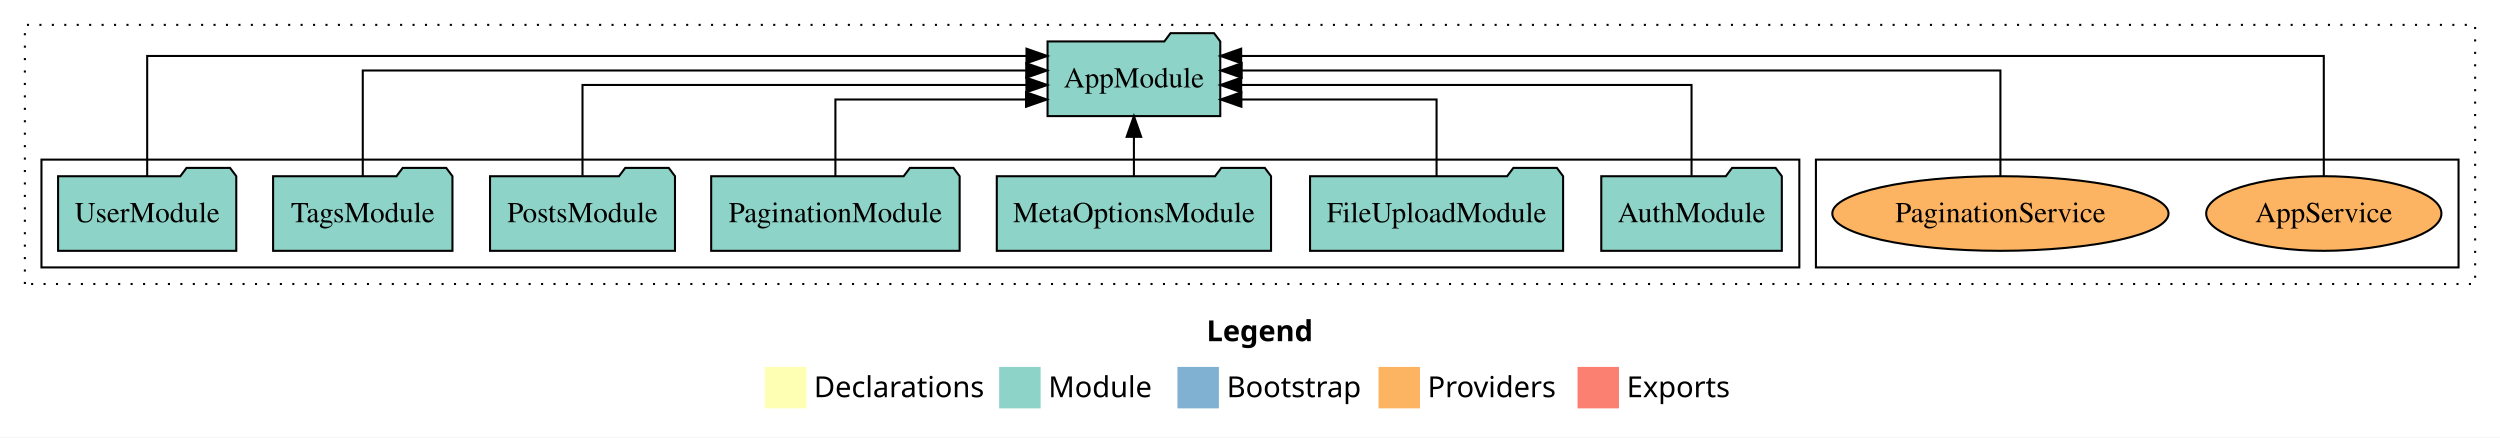
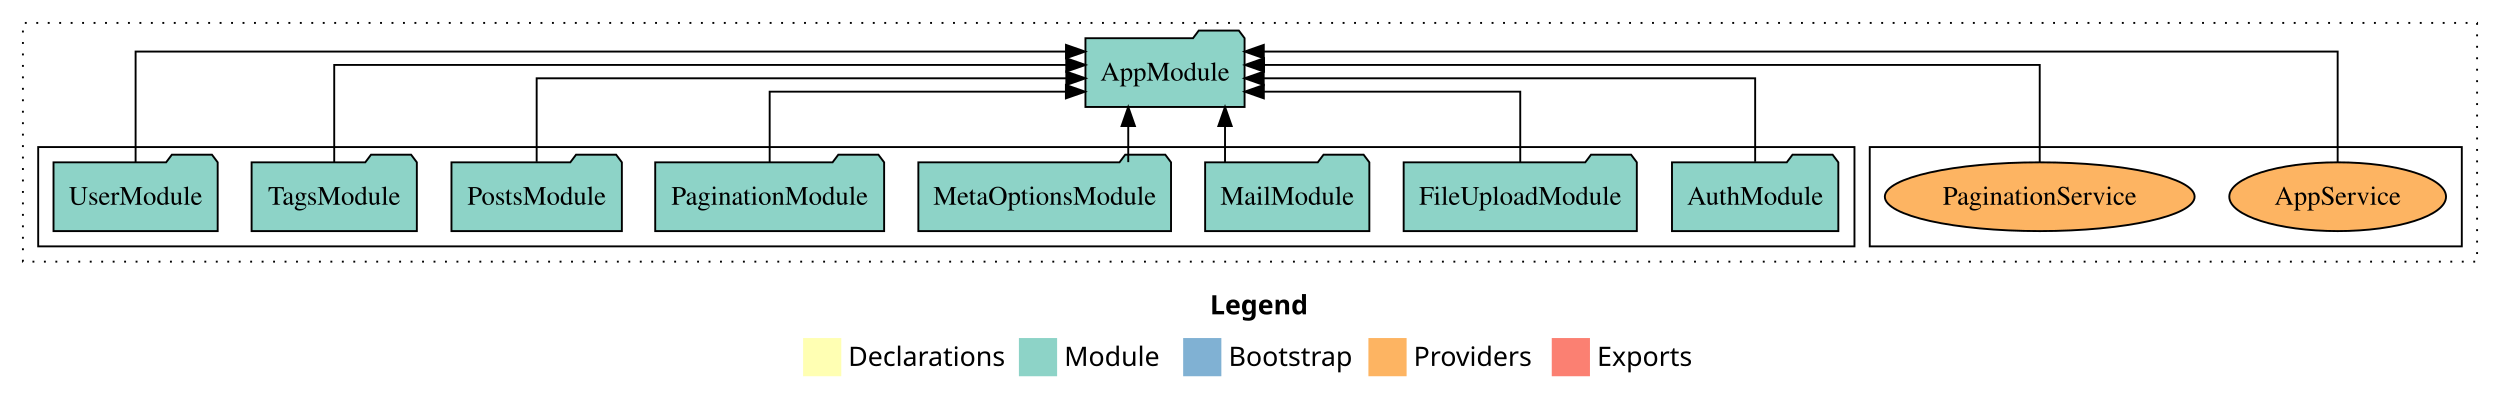
- <svg xmlns="http://www.w3.org/2000/svg" width="1206pt" height="211pt" viewBox="0.00 0.00 1206.00 211.00">
+ <svg xmlns="http://www.w3.org/2000/svg" width="1309pt" height="211pt" viewBox="0.00 0.00 1309.00 211.00">
  <g id="graph0" class="graph" transform="scale(1 1) rotate(0) translate(4 207)">
-     <polygon fill="white" stroke="transparent" points="-4,4 -4,-207 1202,-207 1202,4 -4,4" />
-     <text text-anchor="start" x="578.01" y="-42.4" font-family="Times-12" font-weight="bold" font-size="14.00">Legend</text>
-     <polygon fill="#ffffb3" stroke="transparent" points="365,-10 365,-30 385,-30 385,-10 365,-10" />
-     <text text-anchor="start" x="388.63" y="-15.4" font-family="Times-12" font-size="14.00">  Declarations</text>
-     <polygon fill="#8dd3c7" stroke="transparent" points="478,-10 478,-30 498,-30 498,-10 478,-10" />
-     <text text-anchor="start" x="501.73" y="-15.4" font-family="Times-12" font-size="14.00">  Module</text>
-     <polygon fill="#80b1d3" stroke="transparent" points="564,-10 564,-30 584,-30 584,-10 564,-10" />
-     <text text-anchor="start" x="587.78" y="-15.4" font-family="Times-12" font-size="14.00">  Bootstrap</text>
-     <polygon fill="#fdb462" stroke="transparent" points="661,-10 661,-30 681,-30 681,-10 661,-10" />
-     <text text-anchor="start" x="684.67" y="-15.4" font-family="Times-12" font-size="14.00">  Providers</text>
-     <polygon fill="#fb8072" stroke="transparent" points="757,-10 757,-30 777,-30 777,-10 757,-10" />
-     <text text-anchor="start" x="780.73" y="-15.4" font-family="Times-12" font-size="14.00">  Exports</text>
+     <polygon fill="white" stroke="transparent" points="-4,4 -4,-207 1305,-207 1305,4 -4,4" />
+     <text text-anchor="start" x="629.51" y="-42.4" font-family="Times-12" font-weight="bold" font-size="14.00">Legend</text>
+     <polygon fill="#ffffb3" stroke="transparent" points="416.5,-10 416.5,-30 436.5,-30 436.5,-10 416.5,-10" />
+     <text text-anchor="start" x="440.13" y="-15.4" font-family="Times-12" font-size="14.00">  Declarations</text>
+     <polygon fill="#8dd3c7" stroke="transparent" points="529.5,-10 529.5,-30 549.5,-30 549.5,-10 529.5,-10" />
+     <text text-anchor="start" x="553.23" y="-15.4" font-family="Times-12" font-size="14.00">  Module</text>
+     <polygon fill="#80b1d3" stroke="transparent" points="615.5,-10 615.5,-30 635.5,-30 635.5,-10 615.5,-10" />
+     <text text-anchor="start" x="639.28" y="-15.4" font-family="Times-12" font-size="14.00">  Bootstrap</text>
+     <polygon fill="#fdb462" stroke="transparent" points="712.5,-10 712.5,-30 732.5,-30 732.5,-10 712.5,-10" />
+     <text text-anchor="start" x="736.17" y="-15.4" font-family="Times-12" font-size="14.00">  Providers</text>
+     <polygon fill="#fb8072" stroke="transparent" points="808.5,-10 808.5,-30 828.5,-30 828.5,-10 808.5,-10" />
+     <text text-anchor="start" x="832.23" y="-15.4" font-family="Times-12" font-size="14.00">  Exports</text>
    <g id="clust1" class="cluster">
-       <polygon fill="none" stroke="black" stroke-dasharray="1,5" points="8,-70 8,-195 1190,-195 1190,-70 8,-70" />
+       <polygon fill="none" stroke="black" stroke-dasharray="1,5" points="8,-70 8,-195 1293,-195 1293,-70 8,-70" />
    </g>
    <g id="clust6" class="cluster">
-       <polygon fill="none" stroke="black" points="872,-78 872,-130 1182,-130 1182,-78 872,-78" />
+       <polygon fill="none" stroke="black" points="975,-78 975,-130 1285,-130 1285,-78 975,-78" />
    </g>
    <g id="clust3" class="cluster">
-       <polygon fill="none" stroke="black" points="16,-78 16,-130 864,-130 864,-78 16,-78" />
+       <polygon fill="none" stroke="black" points="16,-78 16,-130 967,-130 967,-78 16,-78" />
    </g>
    <g id="node1" class="node">
-       <polygon fill="#8dd3c7" stroke="black" points="855.55,-122 852.55,-126 831.55,-126 828.55,-122 768.45,-122 768.45,-86 855.55,-86 855.55,-122" />
-       <text text-anchor="middle" x="812" y="-99.8" font-family="Times,serif" font-size="14.00">AuthModule</text>
+       <polygon fill="#8dd3c7" stroke="black" points="958.55,-122 955.55,-126 934.55,-126 931.55,-122 871.45,-122 871.45,-86 958.55,-86 958.55,-122" />
+       <text text-anchor="middle" x="915" y="-99.8" font-family="Times,serif" font-size="14.00">AuthModule</text>
    </g>
-     <g id="node8" class="node">
-       <polygon fill="#8dd3c7" stroke="black" points="584.66,-187 581.66,-191 560.66,-191 557.66,-187 501.34,-187 501.34,-151 584.66,-151 584.66,-187" />
-       <text text-anchor="middle" x="543" y="-164.8" font-family="Times,serif" font-size="14.00">AppModule</text>
+     <g id="node9" class="node">
+       <polygon fill="#8dd3c7" stroke="black" points="647.66,-187 644.66,-191 623.66,-191 620.66,-187 564.34,-187 564.34,-151 647.66,-151 647.66,-187" />
+       <text text-anchor="middle" x="606" y="-164.8" font-family="Times,serif" font-size="14.00">AppModule</text>
    </g>
    <g id="edge1" class="edge">
-       <path fill="none" stroke="black" d="M812,-122.27C812,-140.56 812,-166 812,-166 812,-166 594.74,-166 594.74,-166" />
-       <polygon fill="black" stroke="black" points="594.74,-162.5 584.74,-166 594.74,-169.5 594.74,-162.5" />
+       <path fill="none" stroke="black" d="M915,-122.27C915,-140.56 915,-166 915,-166 915,-166 657.67,-166 657.67,-166" />
+       <polygon fill="black" stroke="black" points="657.67,-162.5 647.67,-166 657.67,-169.5 657.67,-162.5" />
    </g>
    <g id="node2" class="node">
-       <polygon fill="#8dd3c7" stroke="black" points="750.04,-122 747.04,-126 726.04,-126 723.04,-122 627.96,-122 627.96,-86 750.04,-86 750.04,-122" />
-       <text text-anchor="middle" x="689" y="-99.8" font-family="Times,serif" font-size="14.00">FileUploadModule</text>
+       <polygon fill="#8dd3c7" stroke="black" points="853.04,-122 850.04,-126 829.04,-126 826.04,-122 730.96,-122 730.96,-86 853.04,-86 853.04,-122" />
+       <text text-anchor="middle" x="792" y="-99.8" font-family="Times,serif" font-size="14.00">FileUploadModule</text>
    </g>
    <g id="edge2" class="edge">
-       <path fill="none" stroke="black" d="M689,-122.01C689,-138.05 689,-159 689,-159 689,-159 594.84,-159 594.84,-159" />
-       <polygon fill="black" stroke="black" points="594.84,-155.5 584.84,-159 594.84,-162.5 594.84,-155.5" />
+       <path fill="none" stroke="black" d="M792,-122.01C792,-138.05 792,-159 792,-159 792,-159 657.74,-159 657.74,-159" />
+       <polygon fill="black" stroke="black" points="657.74,-155.5 647.74,-159 657.74,-162.5 657.74,-155.5" />
    </g>
    <g id="node3" class="node">
+       <polygon fill="#8dd3c7" stroke="black" points="712.99,-122 709.99,-126 688.99,-126 685.99,-122 627.01,-122 627.01,-86 712.99,-86 712.99,-122" />
+       <text text-anchor="middle" x="670" y="-99.8" font-family="Times,serif" font-size="14.00">MailModule</text>
+     </g>
+     <g id="edge3" class="edge">
+       <path fill="none" stroke="black" d="M637.42,-122.11C637.42,-122.11 637.42,-140.99 637.42,-140.99" />
+       <polygon fill="black" stroke="black" points="633.92,-140.99 637.42,-150.99 640.92,-140.99 633.92,-140.99" />
+     </g>
+     <g id="node4" class="node">
      <polygon fill="#8dd3c7" stroke="black" points="609.15,-122 606.15,-126 585.15,-126 582.15,-122 476.85,-122 476.85,-86 609.15,-86 609.15,-122" />
      <text text-anchor="middle" x="543" y="-99.8" font-family="Times,serif" font-size="14.00">MetaOptionsModule</text>
    </g>
-     <g id="edge3" class="edge">
-       <path fill="none" stroke="black" d="M543,-122.11C543,-122.11 543,-140.99 543,-140.99" />
-       <polygon fill="black" stroke="black" points="539.5,-140.99 543,-150.99 546.5,-140.99 539.5,-140.99" />
+     <g id="edge4" class="edge">
+       <path fill="none" stroke="black" d="M586.75,-122.11C586.75,-122.11 586.75,-140.99 586.75,-140.99" />
+       <polygon fill="black" stroke="black" points="583.25,-140.99 586.75,-150.99 590.25,-140.99 583.25,-140.99" />
    </g>
-     <g id="node4" class="node">
+     <g id="node5" class="node">
      <polygon fill="#8dd3c7" stroke="black" points="458.93,-122 455.93,-126 434.93,-126 431.93,-122 339.07,-122 339.07,-86 458.93,-86 458.93,-122" />
      <text text-anchor="middle" x="399" y="-99.8" font-family="Times,serif" font-size="14.00">PaginationModule</text>
    </g>
-     <g id="edge4" class="edge">
-       <path fill="none" stroke="black" d="M399,-122.01C399,-138.05 399,-159 399,-159 399,-159 490.96,-159 490.96,-159" />
-       <polygon fill="black" stroke="black" points="490.96,-162.5 500.96,-159 490.96,-155.5 490.96,-162.5" />
+     <g id="edge5" class="edge">
+       <path fill="none" stroke="black" d="M399,-122.01C399,-138.05 399,-159 399,-159 399,-159 554.11,-159 554.11,-159" />
+       <polygon fill="black" stroke="black" points="554.11,-162.5 564.11,-159 554.11,-155.5 554.11,-162.5" />
    </g>
-     <g id="node5" class="node">
+     <g id="node6" class="node">
      <polygon fill="#8dd3c7" stroke="black" points="321.61,-122 318.61,-126 297.61,-126 294.61,-122 232.39,-122 232.39,-86 321.61,-86 321.61,-122" />
      <text text-anchor="middle" x="277" y="-99.8" font-family="Times,serif" font-size="14.00">PostsModule</text>
    </g>
-     <g id="edge5" class="edge">
-       <path fill="none" stroke="black" d="M277,-122.27C277,-140.56 277,-166 277,-166 277,-166 491.14,-166 491.14,-166" />
-       <polygon fill="black" stroke="black" points="491.14,-169.5 501.14,-166 491.14,-162.5 491.14,-169.5" />
+     <g id="edge6" class="edge">
+       <path fill="none" stroke="black" d="M277,-122.27C277,-140.56 277,-166 277,-166 277,-166 554.33,-166 554.33,-166" />
+       <polygon fill="black" stroke="black" points="554.33,-169.5 564.33,-166 554.33,-162.5 554.33,-169.5" />
    </g>
-     <g id="node6" class="node">
+     <g id="node7" class="node">
      <polygon fill="#8dd3c7" stroke="black" points="214.26,-122 211.26,-126 190.26,-126 187.26,-122 127.74,-122 127.74,-86 214.26,-86 214.26,-122" />
      <text text-anchor="middle" x="171" y="-99.8" font-family="Times,serif" font-size="14.00">TagsModule</text>
    </g>
-     <g id="edge6" class="edge">
-       <path fill="none" stroke="black" d="M171,-122.13C171,-142.57 171,-173 171,-173 171,-173 491.05,-173 491.05,-173" />
-       <polygon fill="black" stroke="black" points="491.05,-176.5 501.05,-173 491.05,-169.5 491.05,-176.5" />
+     <g id="edge7" class="edge">
+       <path fill="none" stroke="black" d="M171,-122.13C171,-142.57 171,-173 171,-173 171,-173 554.29,-173 554.29,-173" />
+       <polygon fill="black" stroke="black" points="554.29,-176.5 564.29,-173 554.29,-169.5 554.29,-176.5" />
    </g>
-     <g id="node7" class="node">
+     <g id="node8" class="node">
      <polygon fill="#8dd3c7" stroke="black" points="109.98,-122 106.98,-126 85.98,-126 82.98,-122 24.02,-122 24.02,-86 109.98,-86 109.98,-122" />
      <text text-anchor="middle" x="67" y="-99.8" font-family="Times,serif" font-size="14.00">UserModule</text>
    </g>
-     <g id="edge7" class="edge">
-       <path fill="none" stroke="black" d="M67,-122.01C67,-144.49 67,-180 67,-180 67,-180 491.18,-180 491.18,-180" />
-       <polygon fill="black" stroke="black" points="491.18,-183.5 501.18,-180 491.18,-176.5 491.18,-183.5" />
-     </g>
-     <g id="node9" class="node">
-       <ellipse fill="#fdb462" stroke="black" cx="1117" cy="-104" rx="56.74" ry="18" />
-       <text text-anchor="middle" x="1117" y="-99.8" font-family="Times,serif" font-size="14.00">AppService</text>
-     </g>
    <g id="edge8" class="edge">
-       <path fill="none" stroke="black" d="M1117,-122.01C1117,-144.49 1117,-180 1117,-180 1117,-180 594.74,-180 594.74,-180" />
-       <polygon fill="black" stroke="black" points="594.74,-176.5 584.74,-180 594.74,-183.5 594.74,-176.5" />
+       <path fill="none" stroke="black" d="M67,-122.01C67,-144.49 67,-180 67,-180 67,-180 554.15,-180 554.15,-180" />
+       <polygon fill="black" stroke="black" points="554.15,-183.5 564.15,-180 554.15,-176.5 554.15,-183.5" />
    </g>
    <g id="node10" class="node">
-       <ellipse fill="#fdb462" stroke="black" cx="961" cy="-104" rx="81.1" ry="18" />
-       <text text-anchor="middle" x="961" y="-99.8" font-family="Times,serif" font-size="14.00">PaginationService</text>
+       <ellipse fill="#fdb462" stroke="black" cx="1220" cy="-104" rx="56.74" ry="18" />
+       <text text-anchor="middle" x="1220" y="-99.8" font-family="Times,serif" font-size="14.00">AppService</text>
    </g>
    <g id="edge9" class="edge">
-       <path fill="none" stroke="black" d="M961,-122.13C961,-142.57 961,-173 961,-173 961,-173 594.99,-173 594.99,-173" />
-       <polygon fill="black" stroke="black" points="594.99,-169.5 584.99,-173 594.99,-176.5 594.99,-169.5" />
+       <path fill="none" stroke="black" d="M1220,-122.01C1220,-144.49 1220,-180 1220,-180 1220,-180 657.72,-180 657.72,-180" />
+       <polygon fill="black" stroke="black" points="657.72,-176.5 647.72,-180 657.72,-183.5 657.72,-176.5" />
+     </g>
+     <g id="node11" class="node">
+       <ellipse fill="#fdb462" stroke="black" cx="1064" cy="-104" rx="81.1" ry="18" />
+       <text text-anchor="middle" x="1064" y="-99.8" font-family="Times,serif" font-size="14.00">PaginationService</text>
+     </g>
+     <g id="edge10" class="edge">
+       <path fill="none" stroke="black" d="M1064,-122.13C1064,-142.57 1064,-173 1064,-173 1064,-173 657.86,-173 657.86,-173" />
+       <polygon fill="black" stroke="black" points="657.86,-169.5 647.86,-173 657.86,-176.5 657.86,-169.5" />
    </g>
  </g>
</svg>
